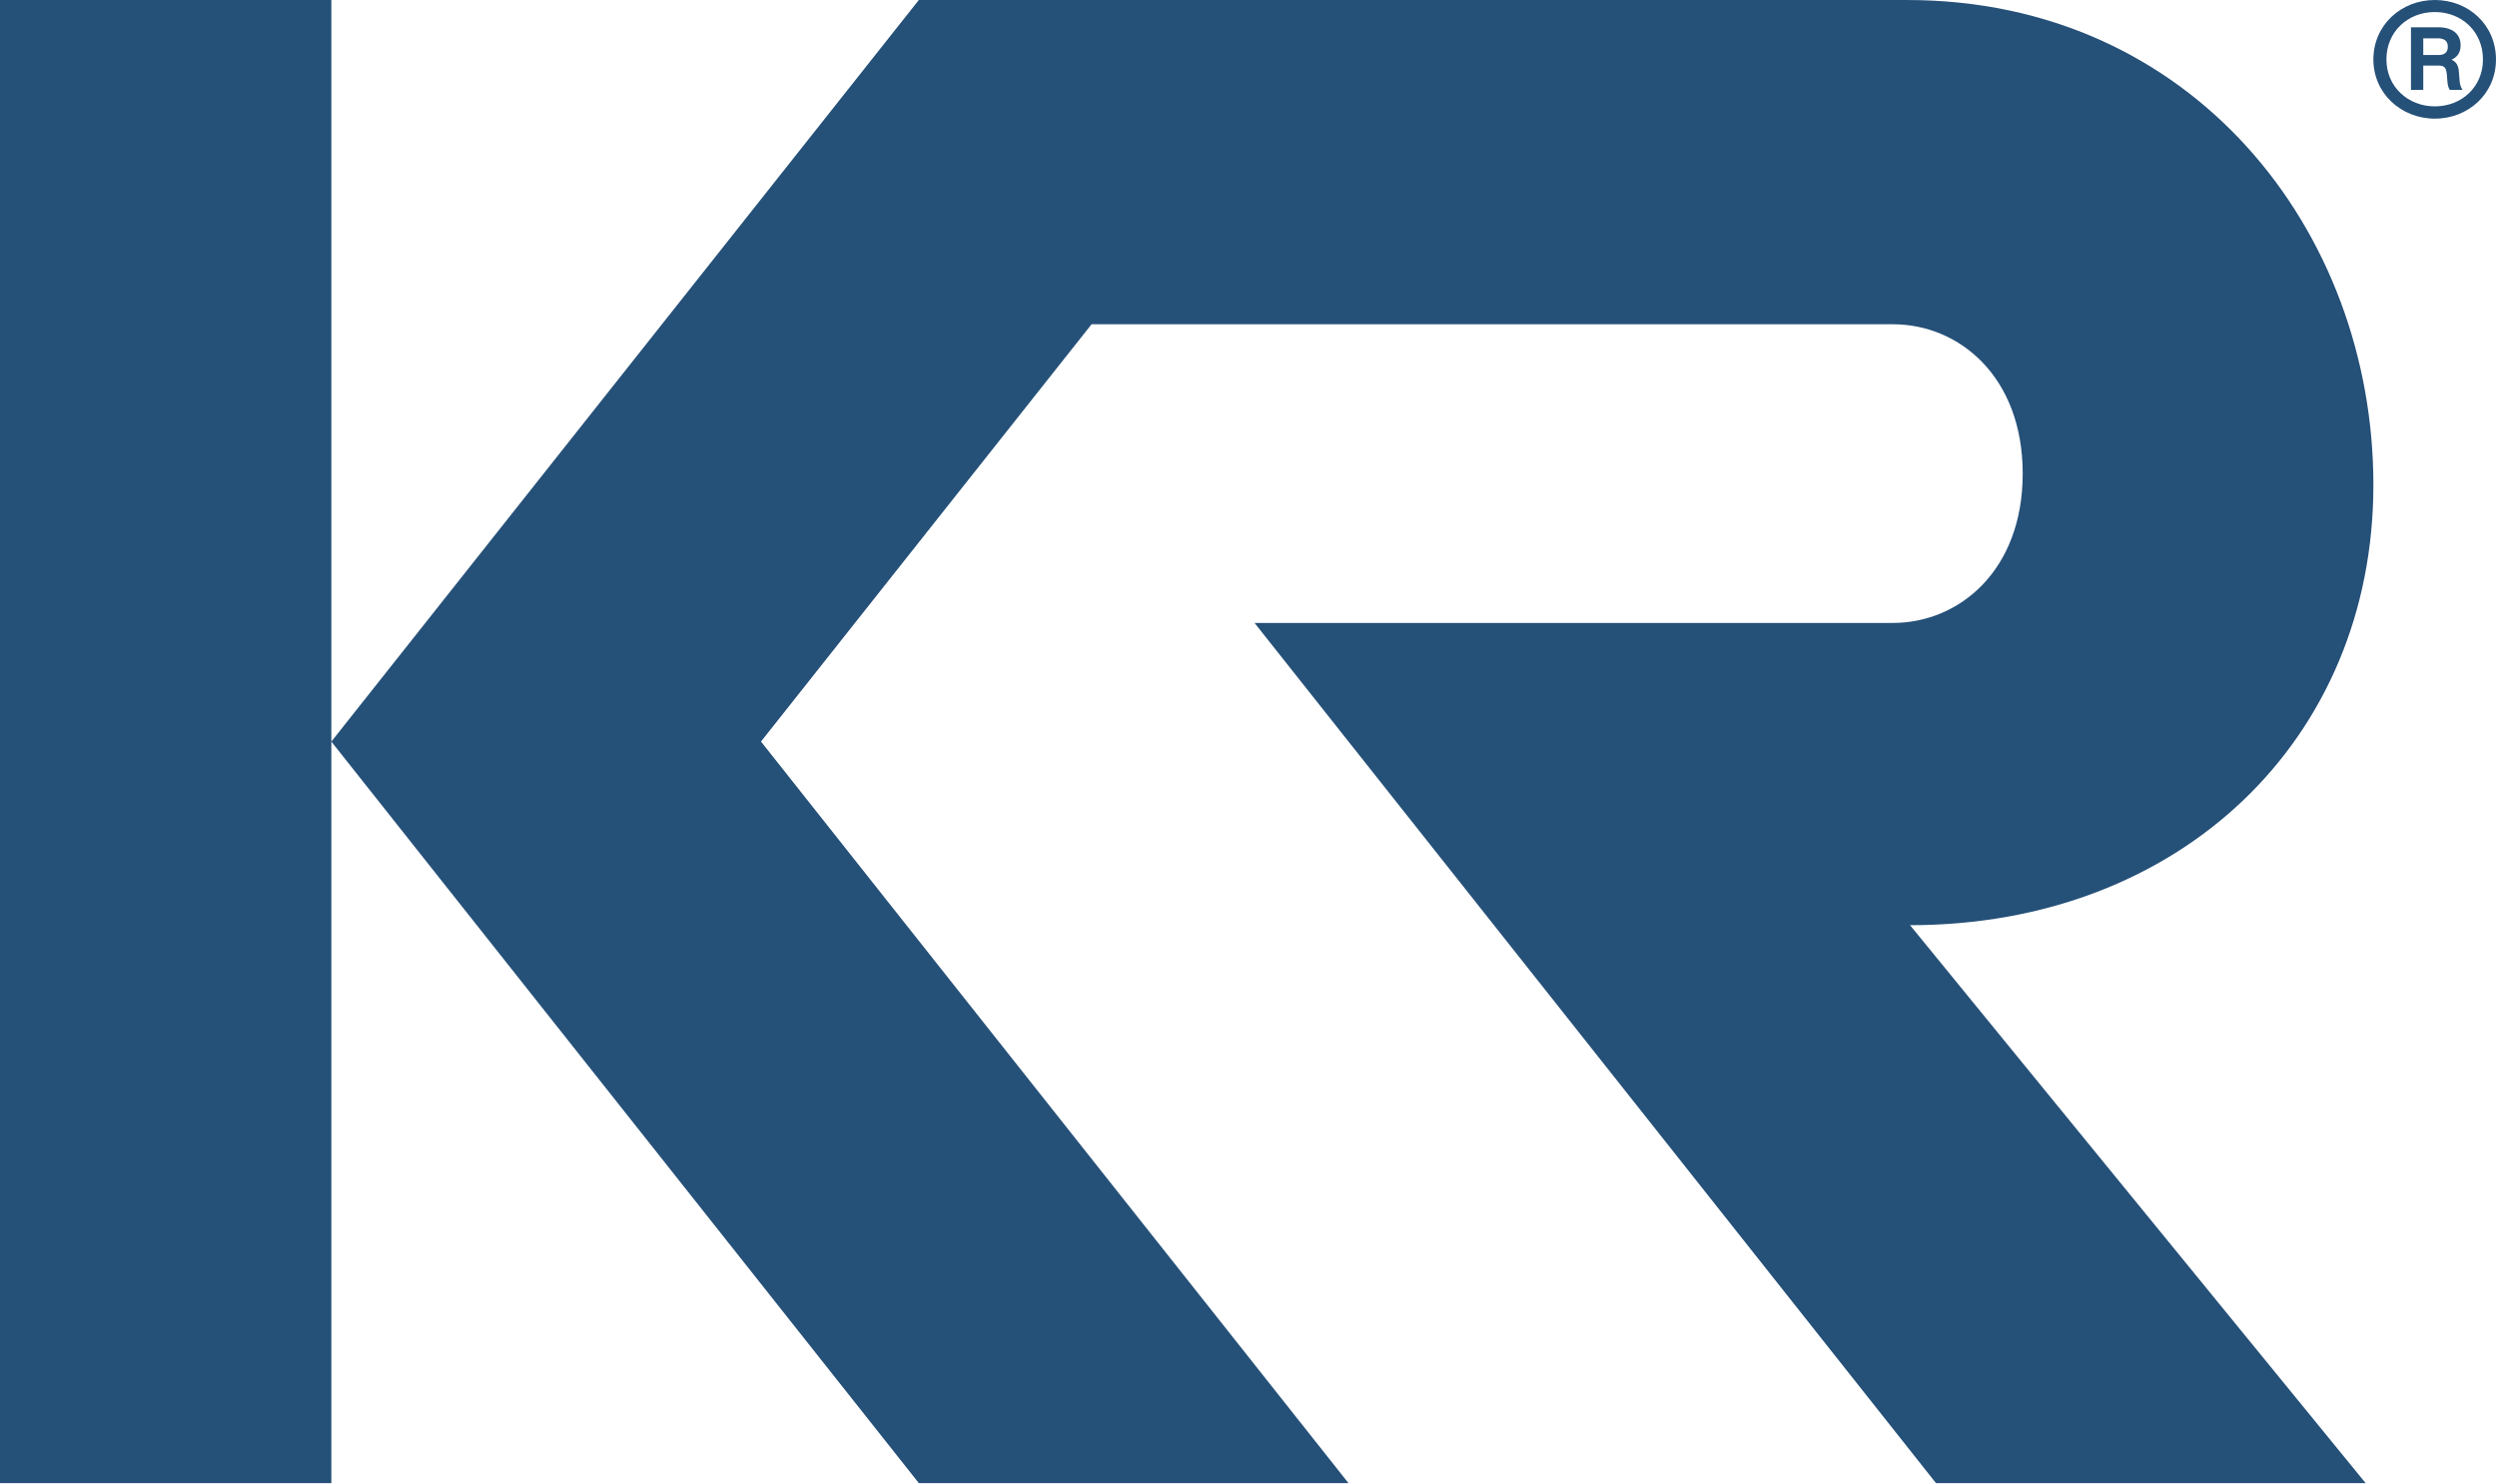
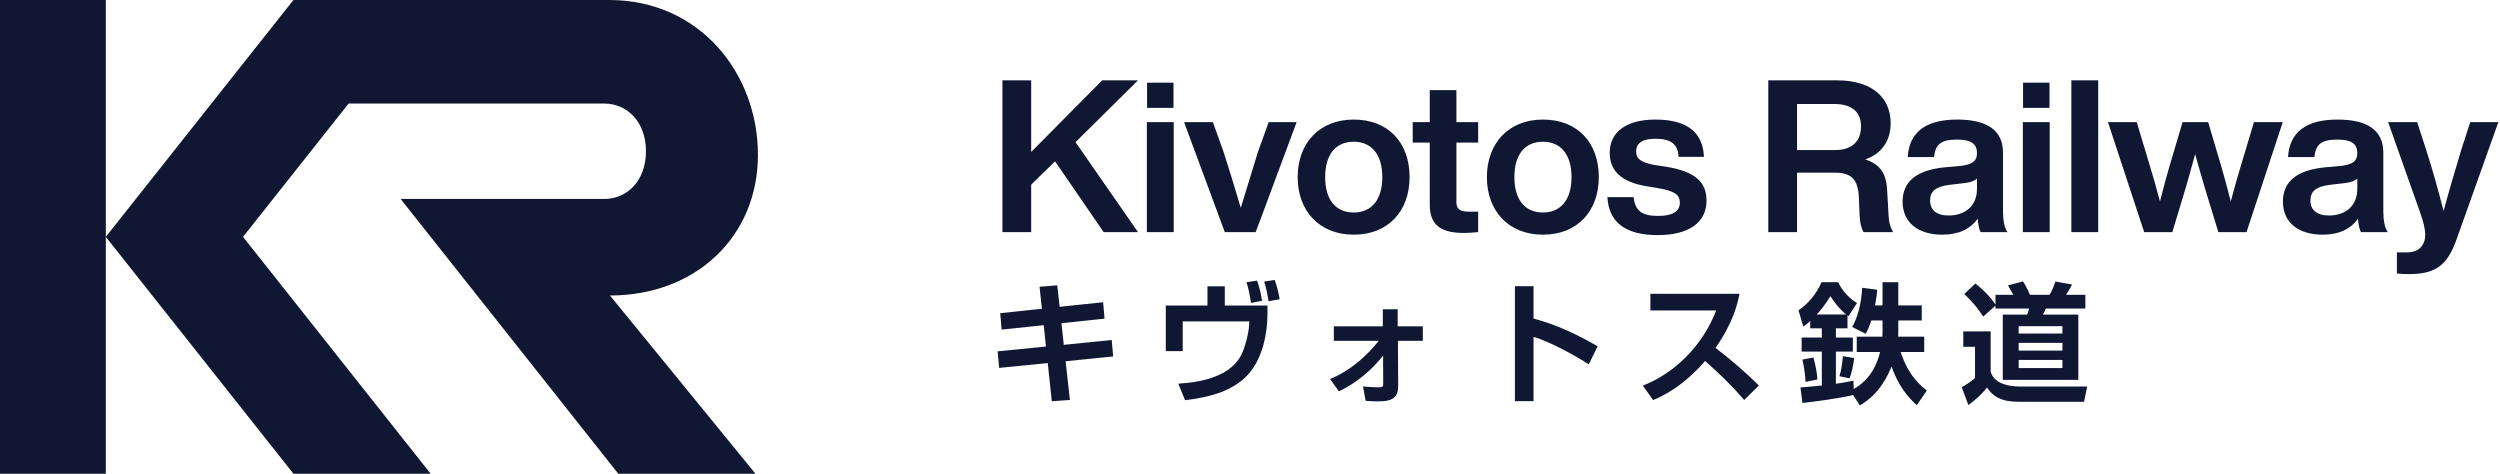
- <svg xmlns="http://www.w3.org/2000/svg" width="505" height="300" viewBox="0 0 505 300" fill="none">
-   <path d="M0 0.003H67.013V150.001L185.823 0.003L272.716 0L385.736 0.003C443.265 0.003 480 46.554 480 98.071C480 149.588 440.906 187.139 386.294 187.139L478.436 300H391.544L253.721 126.002H382.828C396.231 126.002 409.078 115.398 409.078 95.795C409.078 76.192 396.231 65.588 382.828 65.588H220.764L153.905 149.996L272.724 300H185.832L67.013 150.001V300H0V0.003Z" fill="#255078" />
-   <path d="M480 12.025C480 18.932 485.665 24 492.422 24C499.23 24 504.795 18.932 504.795 12.025C504.795 5.068 499.28 0 492.422 0C485.615 0 480 5.068 480 12.025ZM492.422 21.515C487.006 21.515 482.634 17.54 482.634 12.025C482.634 6.46 486.907 2.435 492.422 2.435C497.938 2.435 502.161 6.46 502.161 12.025C502.161 17.54 497.888 21.515 492.422 21.515ZM497.292 14.559C497.242 13.317 496.745 12.472 495.801 12.075C497.043 11.528 497.64 10.584 497.64 9.143C497.64 6.807 495.901 5.516 493.118 5.516H487.602V18.186H490.087V13.267H493.168C494.36 13.267 494.708 13.665 494.857 15.056L494.957 16.348C495.006 17.192 495.205 17.838 495.453 18.186H498.037C497.689 17.689 497.491 17.093 497.441 16.348L497.292 14.559ZM490.087 7.752H493.019C494.36 7.752 495.056 8.298 495.056 9.441C495.056 10.584 494.41 11.13 493.168 11.13H490.087V7.752Z" fill="#255078" />
+ <svg xmlns="http://www.w3.org/2000/svg" width="2111" height="400" viewBox="0 0 2111 400" fill="none">
+   <path d="M0 0.004H89.35V200.002L247.765 0.004L363.621 0L514.315 0.004C591.02 0.004 640 62.072 640 130.761C640 199.45 587.875 249.519 515.059 249.519L637.915 400H522.058L338.295 168.002H510.438C528.308 168.002 545.438 153.865 545.438 127.727C545.438 101.589 528.308 87.451 510.438 87.451H294.352L205.207 199.995L363.632 400H247.776L89.35 200.002V400H0V0.004Z" fill="#0F1732" />
+   <path d="M879.78 260.72L877.8 242.13L892.76 240.92L894.74 259.07L931.48 255.22L932.69 269.08L896.28 272.93L898.26 291.19L938.74 287.12L939.95 300.98L899.8 305.05L903.43 337.72L888.14 338.82L884.73 306.59L843.7 310.66L842.38 296.69L883.19 292.62L881.32 274.58L845.79 278.32L844.58 264.46L879.78 260.72ZM1019.59 241.8H1034.22V257.97H1070.3L1070.19 266.77C1070.08 277.44 1067.77 304.5 1050.06 320.01C1038.84 329.8 1023.66 335.19 1000.67 337.94L994.95 323.97C1012.55 322.87 1041.15 318.69 1049.62 296.36C1052.59 288.66 1054.9 278.54 1054.9 271.39H998.69V296.47H984.39V257.97H1019.59V241.8ZM1065.68 254.01L1056.33 255.77C1055.45 249.72 1054.35 244.22 1052.59 238.28L1061.5 236.96C1063.26 241.91 1064.8 247.96 1065.68 254.01ZM1080.53 252.69L1071.18 254.34C1070.41 249.17 1069.09 242.79 1067.44 237.73L1076.35 236.41C1078.77 242.68 1080.09 249.83 1080.53 252.69ZM1130.58 330.46L1123.1 320.01C1146.42 310.77 1161.93 290.64 1164.24 287.78H1126.29V275.57H1167.65V261.16H1180.19V275.57H1201.42V287.78H1180.41L1180.63 325.4C1180.63 334.75 1177.11 338.93 1163.8 338.93C1160.5 338.93 1156.43 338.71 1153.13 338.49L1150.93 326.28C1154.89 326.72 1160.17 327.05 1164.13 327.05C1167.65 327.05 1167.98 326.06 1167.98 324.3L1167.87 300.32C1152.36 319.68 1136.96 327.27 1130.58 330.46ZM1279.19 241.69H1294.92V268.97C1314.06 274.03 1331.99 282.5 1349.04 292.4L1341.56 307.69C1331.77 301.09 1307.68 287.89 1294.92 284.48V338.71H1279.19V241.69ZM1395.9 337.83L1387.21 325.62C1411.85 316.16 1437.04 293.83 1449.14 262.15H1393.59V248.07H1468.83C1467.4 255.22 1464.1 271.72 1448.59 293.72C1462.01 304.06 1473.78 314.18 1485.22 325.51L1472.79 337.72C1462.67 325.95 1451.56 315.06 1439.79 304.83C1427.58 318.91 1413.06 330.79 1395.9 337.83ZM1570.47 342.34L1564.75 333.54C1551.44 336.84 1526.47 339.81 1521.96 340.25L1520.31 327.16C1524.16 326.83 1528.12 326.61 1538.35 325.51V296.91H1521.3V285.03H1538.35V277.22H1528.56V271.06C1525.81 273.59 1524.49 274.58 1522.73 275.79L1518.66 262.04C1526.47 256.87 1534.17 247.96 1538.02 238.28H1552.1C1555.51 245.43 1561.56 252.03 1568.05 255.88L1560.9 266.99C1560.46 266.66 1560.46 266.66 1560.02 266.33V277.22H1550.23V285.03H1564.53V296.91H1550.23V324.08C1557.16 323.09 1561.56 322.1 1565.08 321.44L1565.3 328.48C1579.93 320.12 1585.1 307.03 1587.52 297.24H1567.83V284.26H1589.5C1589.5 283.27 1589.61 282.06 1589.61 280.74V270.62H1580.15C1578.06 276.89 1576.85 279.09 1575.42 281.84L1563.98 276.12C1568.16 268.86 1571.68 257.53 1572.45 243.01L1585.1 244.66C1584.88 247.85 1584.55 251.04 1583.34 257.86H1589.61V238.28H1602.92V257.86H1622.72V270.62H1602.92V280.52C1602.92 280.96 1602.81 283.49 1602.81 284.26H1624.81V297.24H1604.9C1609.63 311.54 1616.23 321.33 1627.01 329.8L1618.54 342.12C1609.74 334.2 1602.7 324.74 1597.2 309.56C1594.56 315.83 1587.85 332.22 1570.47 342.34ZM1534.06 265.56H1558.92C1556.06 263.36 1550.45 257.86 1545.61 250.05C1541.1 257.53 1536.59 262.81 1534.06 265.56ZM1556.17 300.76L1565.63 302.3C1565.3 306.7 1563.76 314.62 1561.78 319.46L1553.2 317.7C1554.85 312.42 1555.18 309.56 1556.17 300.76ZM1521.96 303.62L1531.31 301.86C1533.51 310.99 1534.06 313.41 1534.61 320.45L1524.6 322.43C1524.38 318.58 1523.83 311.65 1521.96 303.62ZM1684.98 260.5V258.08L1674.64 267.32C1671.01 261.49 1664.85 253.9 1658.58 248.29L1668.04 239.38C1671.01 241.8 1678.93 248.07 1684.98 257.2V248.95H1700.05C1698.51 246.31 1696.31 242.35 1695.54 241.03L1708.19 237.62C1709.51 239.6 1711.05 242.02 1714.13 248.95H1730.74C1732.5 245.98 1734.48 241.14 1735.58 237.73L1749.66 240.26C1748.23 243.12 1745.81 247.08 1744.6 248.95H1760.88V260.5H1727.55C1726.89 262.26 1726.01 263.91 1725.02 265.67H1754.94V320.78H1691.14V265.67H1711.71C1712.48 263.91 1713.03 262.04 1713.36 260.5H1684.98ZM1741.52 289.54H1704.56V296.03H1741.52V289.54ZM1741.52 275.46H1704.56V281.62H1741.52V275.46ZM1741.52 303.95H1704.56V310.77H1741.52V303.95ZM1657.81 292.84V279.86H1680.91V313.74C1684.32 326.39 1701.92 326.39 1707.64 326.39H1762.42L1759.78 339.26H1706.98C1697.96 339.26 1685.53 339.26 1677.83 327.16C1672.77 333.98 1665.29 339.7 1662.1 342.01L1656.49 326.94C1659.46 325.4 1664.85 321.88 1667.71 319.13V292.84H1657.81Z" fill="#0F1732" />
+   <path d="M846.44 67.84H870.74V128.32L930.68 67.84H960.92L908.18 120.04L960.92 196H931.94L890.9 136.24L870.74 155.86V196H846.44V67.84ZM990.903 91.06H968.583V69.82H990.903V91.06ZM991.083 196H968.403V103.12H991.083V196ZM1062.3 127.96L1071.3 103.12H1094.88L1060.32 196H1034.22L999.841 103.12H1024.14L1033.14 128.14C1036.92 139.84 1041.78 155.5 1047.72 175.48C1052.22 160.54 1057.08 144.7 1062.3 127.96ZM1190.25 149.56C1190.25 178.18 1172.25 198.16 1143.09 198.16C1114.11 198.16 1095.75 178.18 1095.75 149.56C1095.75 120.94 1114.11 100.96 1143.09 100.96C1172.43 100.96 1190.25 120.58 1190.25 149.56ZM1143.09 179.44C1158.03 179.44 1167.21 168.82 1167.21 149.56C1167.21 130.3 1158.03 119.68 1143.09 119.68C1127.97 119.68 1118.97 130.3 1118.97 149.56C1118.97 168.82 1127.97 179.44 1143.09 179.44ZM1248.15 103.12V120.4H1229.79V170.62C1229.79 176.56 1232.67 178.72 1240.41 178.72H1248.15V196C1242.57 196.54 1238.61 196.72 1236.27 196.72C1216.29 196.72 1207.29 189.7 1207.29 172.96V120.4H1192.89V103.12H1207.29V76.12H1229.79V103.12H1248.15ZM1350.03 149.56C1350.03 178.18 1332.03 198.16 1302.87 198.16C1273.89 198.16 1255.53 178.18 1255.53 149.56C1255.53 120.94 1273.89 100.96 1302.87 100.96C1332.21 100.96 1350.03 120.58 1350.03 149.56ZM1302.87 179.44C1317.81 179.44 1326.99 168.82 1326.99 149.56C1326.99 130.3 1317.81 119.68 1302.87 119.68C1287.75 119.68 1278.75 130.3 1278.75 149.56C1278.75 168.82 1287.75 179.44 1302.87 179.44ZM1399.75 198.52C1372.75 198.52 1358.53 187.9 1357.27 166.48H1379.41C1380.67 178 1386.43 182.32 1400.11 182.32C1412.35 182.32 1418.47 178.54 1418.47 171.16C1418.47 164.5 1414.15 161.26 1400.29 158.92L1389.67 157.12C1369.33 153.7 1359.25 144.34 1359.25 129.04C1359.25 111.58 1373.11 100.96 1397.77 100.96C1424.23 100.96 1437.91 111.4 1438.81 132.46H1417.39C1416.85 121.12 1410.19 117.16 1397.77 117.16C1386.97 117.16 1381.57 120.76 1381.57 127.96C1381.57 134.44 1386.25 137.32 1397.05 139.3L1408.75 141.1C1431.25 145.24 1440.97 153.52 1440.97 169.36C1440.97 188.08 1425.85 198.52 1399.75 198.52ZM1593.58 161.98L1594.66 181.06C1594.84 187.36 1596.28 192.4 1598.62 196H1573.6C1571.62 192.58 1570.36 187.54 1570.18 180.7L1569.64 166.66C1568.92 150.82 1562.8 145.78 1549.12 145.78H1517.44V196H1493.14V67.84H1551.28C1580.08 67.84 1596.46 81.88 1596.46 104.02C1596.46 118.96 1588.9 129.76 1575.04 134.62C1588.54 138.94 1593.04 147.58 1593.58 161.98ZM1517.44 87.82V126.7H1549.84C1563.34 126.7 1571.44 119.68 1571.44 106.72C1571.44 94.3 1563.34 87.82 1548.94 87.82H1517.44ZM1695.11 196H1672.43C1671.17 193.84 1670.45 190.06 1669.91 184.66C1663.61 193.66 1653.53 198.16 1640.03 198.16C1619.87 198.16 1606.55 188.08 1606.55 170.26C1606.55 153.16 1618.43 143.62 1642.19 141.28L1656.23 140.02C1665.41 138.76 1669.37 136.06 1669.37 129.4C1669.37 121.66 1664.87 117.88 1652.45 117.88C1639.31 117.88 1634.09 121.66 1633.19 132.64H1610.87C1612.13 111.58 1626.17 100.96 1652.63 100.96C1678.37 100.96 1691.33 110.32 1691.33 128.86V178.36C1691.33 186.46 1692.59 192.4 1695.11 196ZM1645.43 181.96C1658.93 181.96 1669.37 174.4 1669.37 159.28V150.82C1667.21 152.8 1663.61 154.06 1658.75 154.6L1646.51 156.04C1634.27 157.48 1629.77 161.62 1629.77 169.36C1629.77 177.28 1635.17 181.96 1645.43 181.96ZM1730.59 91.06H1708.27V69.82H1730.59V91.06ZM1730.77 196H1708.09V103.12H1730.77V196ZM1771.73 196H1749.05V67.84H1771.73V196ZM1892.82 137.86L1903.26 103.12H1927.56L1896.96 196H1873.2L1861.5 157.84C1858.44 147.22 1855.74 138.04 1853.58 130.12C1849.8 144.16 1847.1 153.34 1845.84 157.84L1834.32 196H1810.56L1779.96 103.12H1804.26L1814.7 137.86C1817.4 146.5 1820.46 157.3 1823.88 170.08C1826.94 158.02 1829.82 147.22 1832.7 137.68L1842.96 103.12H1864.56L1874.82 137.68C1877.7 147.22 1880.58 158.02 1883.64 170.08C1887.06 157.3 1890.12 146.68 1892.82 137.86ZM2016.26 196H1993.58C1992.32 193.84 1991.6 190.06 1991.06 184.66C1984.76 193.66 1974.68 198.16 1961.18 198.16C1941.02 198.16 1927.7 188.08 1927.7 170.26C1927.7 153.16 1939.58 143.62 1963.34 141.28L1977.38 140.02C1986.56 138.76 1990.52 136.06 1990.52 129.4C1990.52 121.66 1986.02 117.88 1973.6 117.88C1960.46 117.88 1955.24 121.66 1954.34 132.64H1932.02C1933.28 111.58 1947.32 100.96 1973.78 100.96C1999.52 100.96 2012.48 110.32 2012.48 128.86V178.36C2012.48 186.46 2013.74 192.4 2016.26 196ZM1966.58 181.96C1980.08 181.96 1990.52 174.4 1990.52 159.28V150.82C1988.36 152.8 1984.76 154.06 1979.9 154.6L1967.66 156.04C1955.42 157.48 1950.92 161.62 1950.92 169.36C1950.92 177.28 1956.32 181.96 1966.58 181.96ZM2078.3 126.52L2085.86 103.12H2109.62L2073.8 203.56C2066.06 224.44 2056.16 231.46 2033.84 231.46C2030.06 231.46 2026.82 231.28 2023.94 230.92V213.1H2032.58C2042.84 213.1 2047.88 206.8 2047.88 198.16C2047.88 193.84 2046.44 187.54 2043.56 179.44L2016.56 103.12H2041.04L2048.6 126.34C2054.18 143.8 2059.04 161.08 2063.36 178.18C2067.32 163.42 2072.36 146.14 2078.3 126.52Z" fill="#0F1732" />
</svg>
